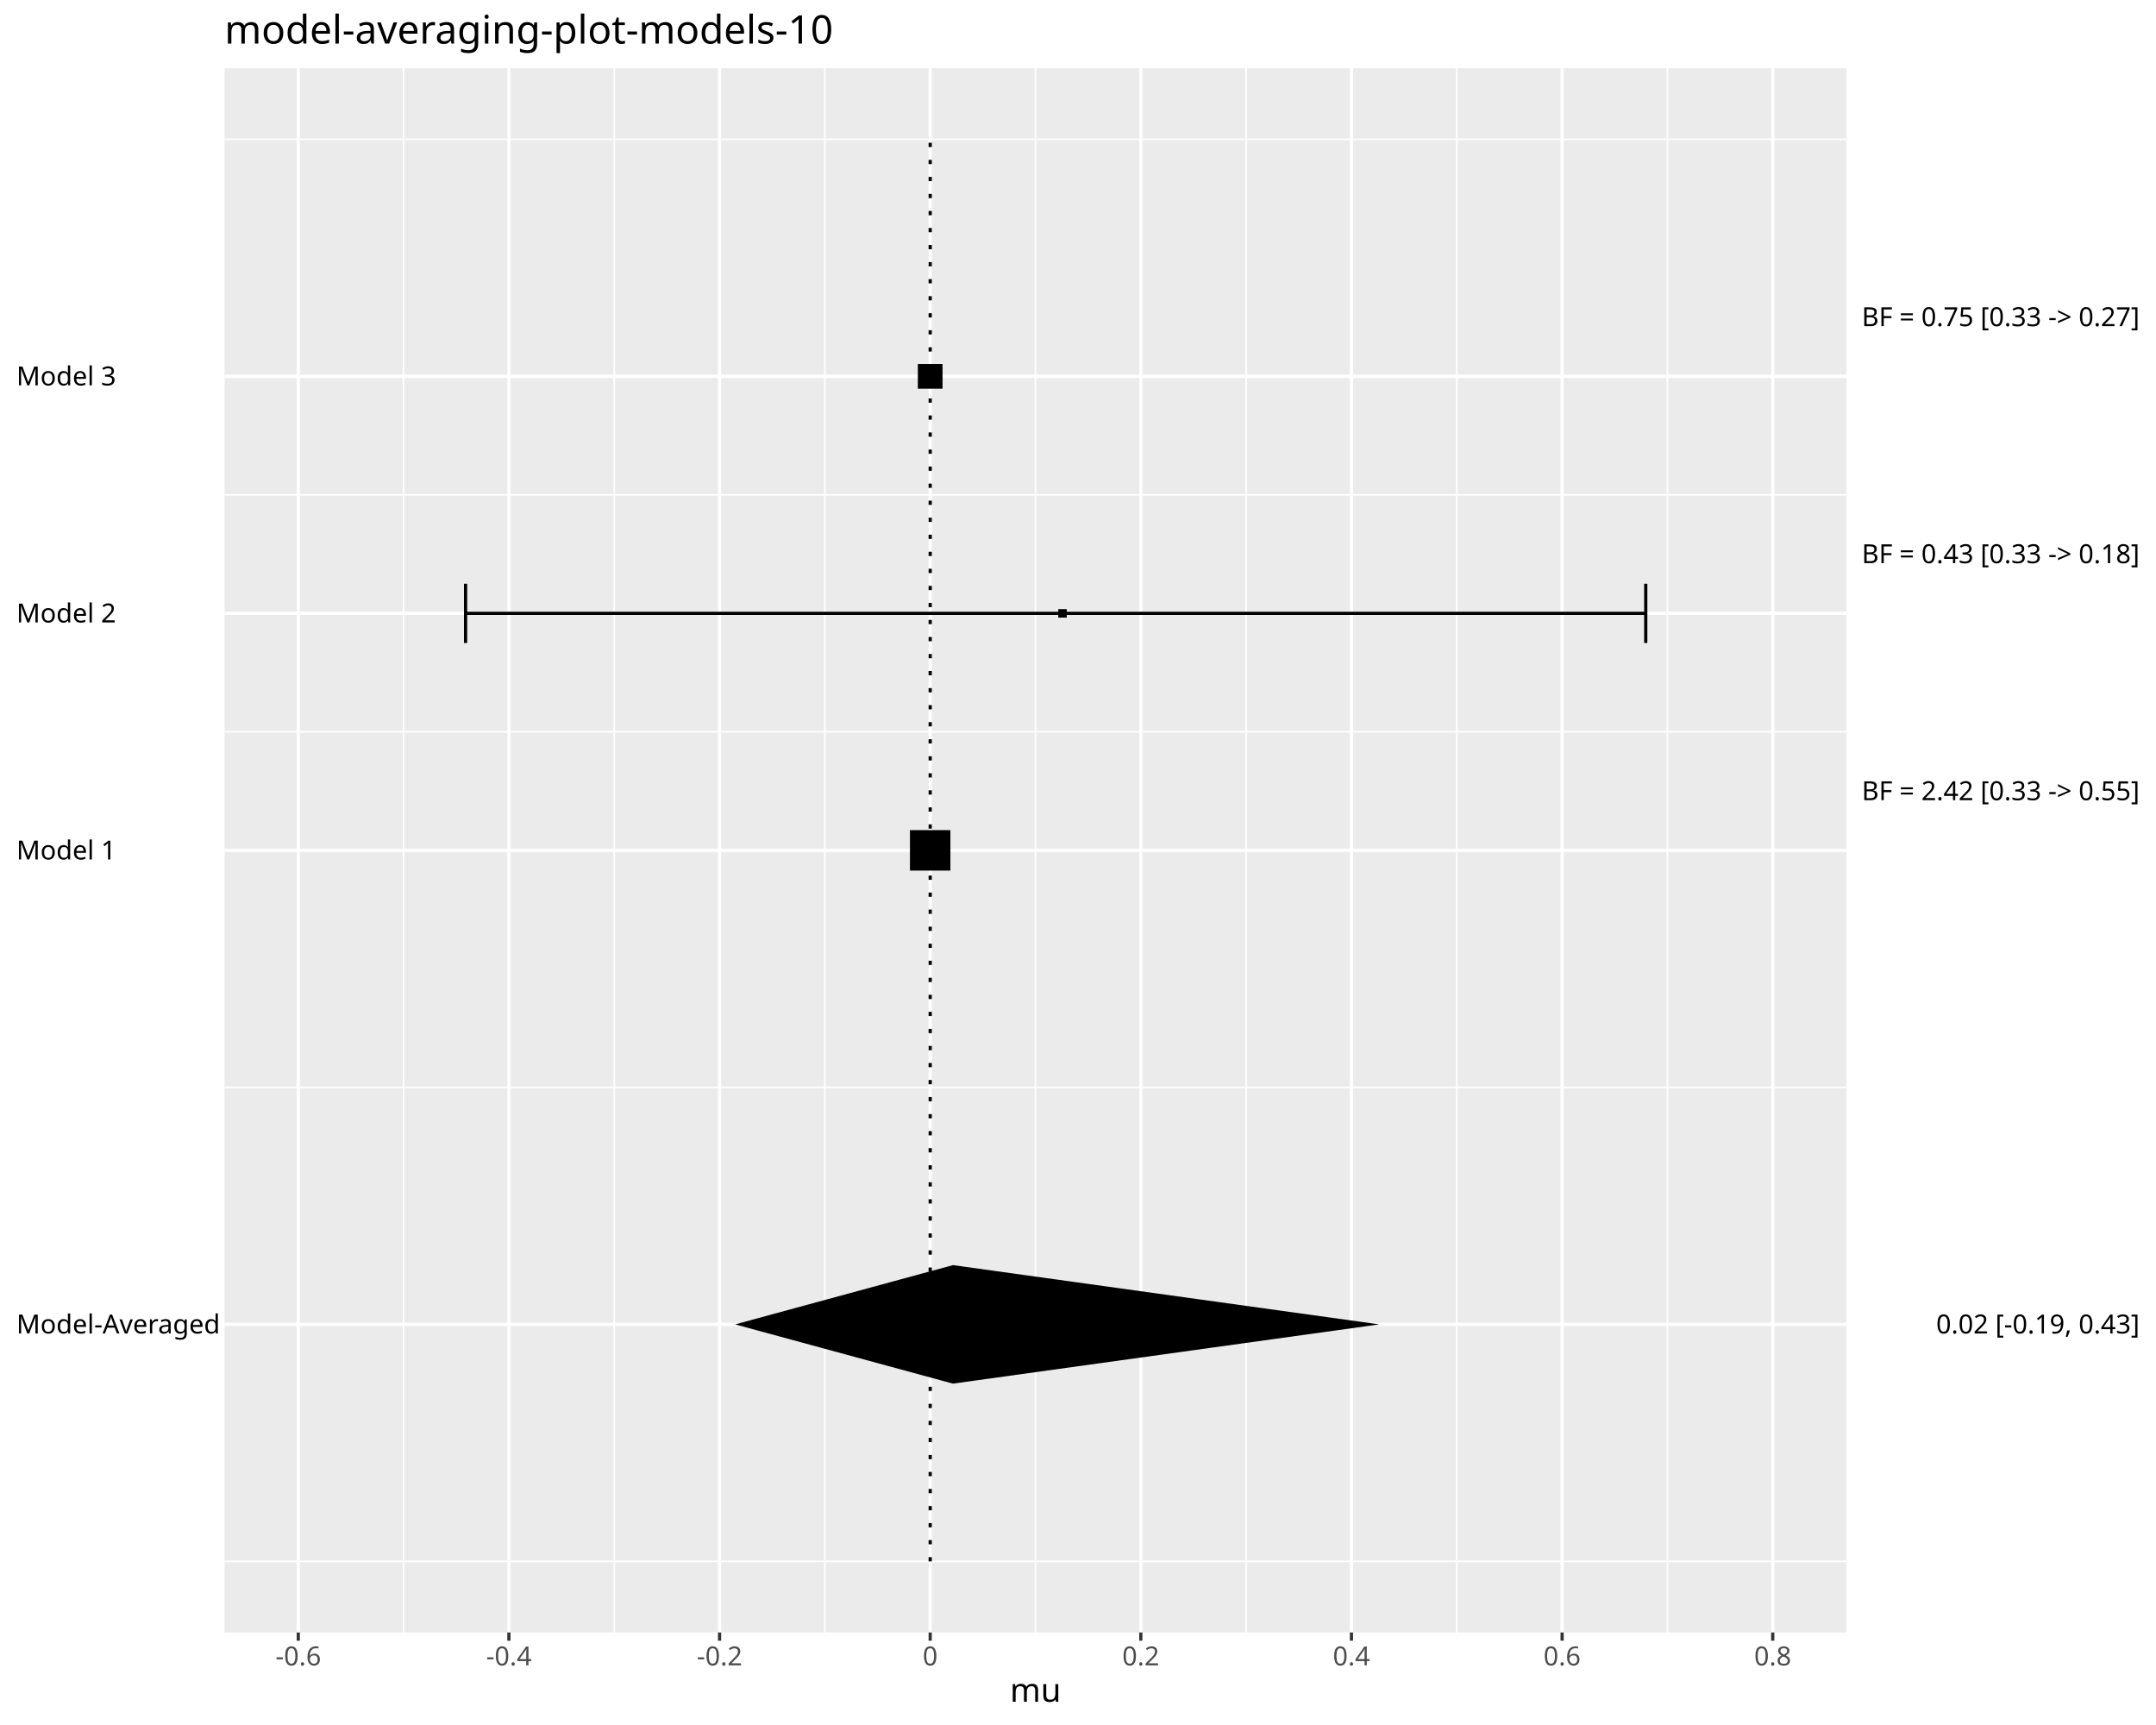
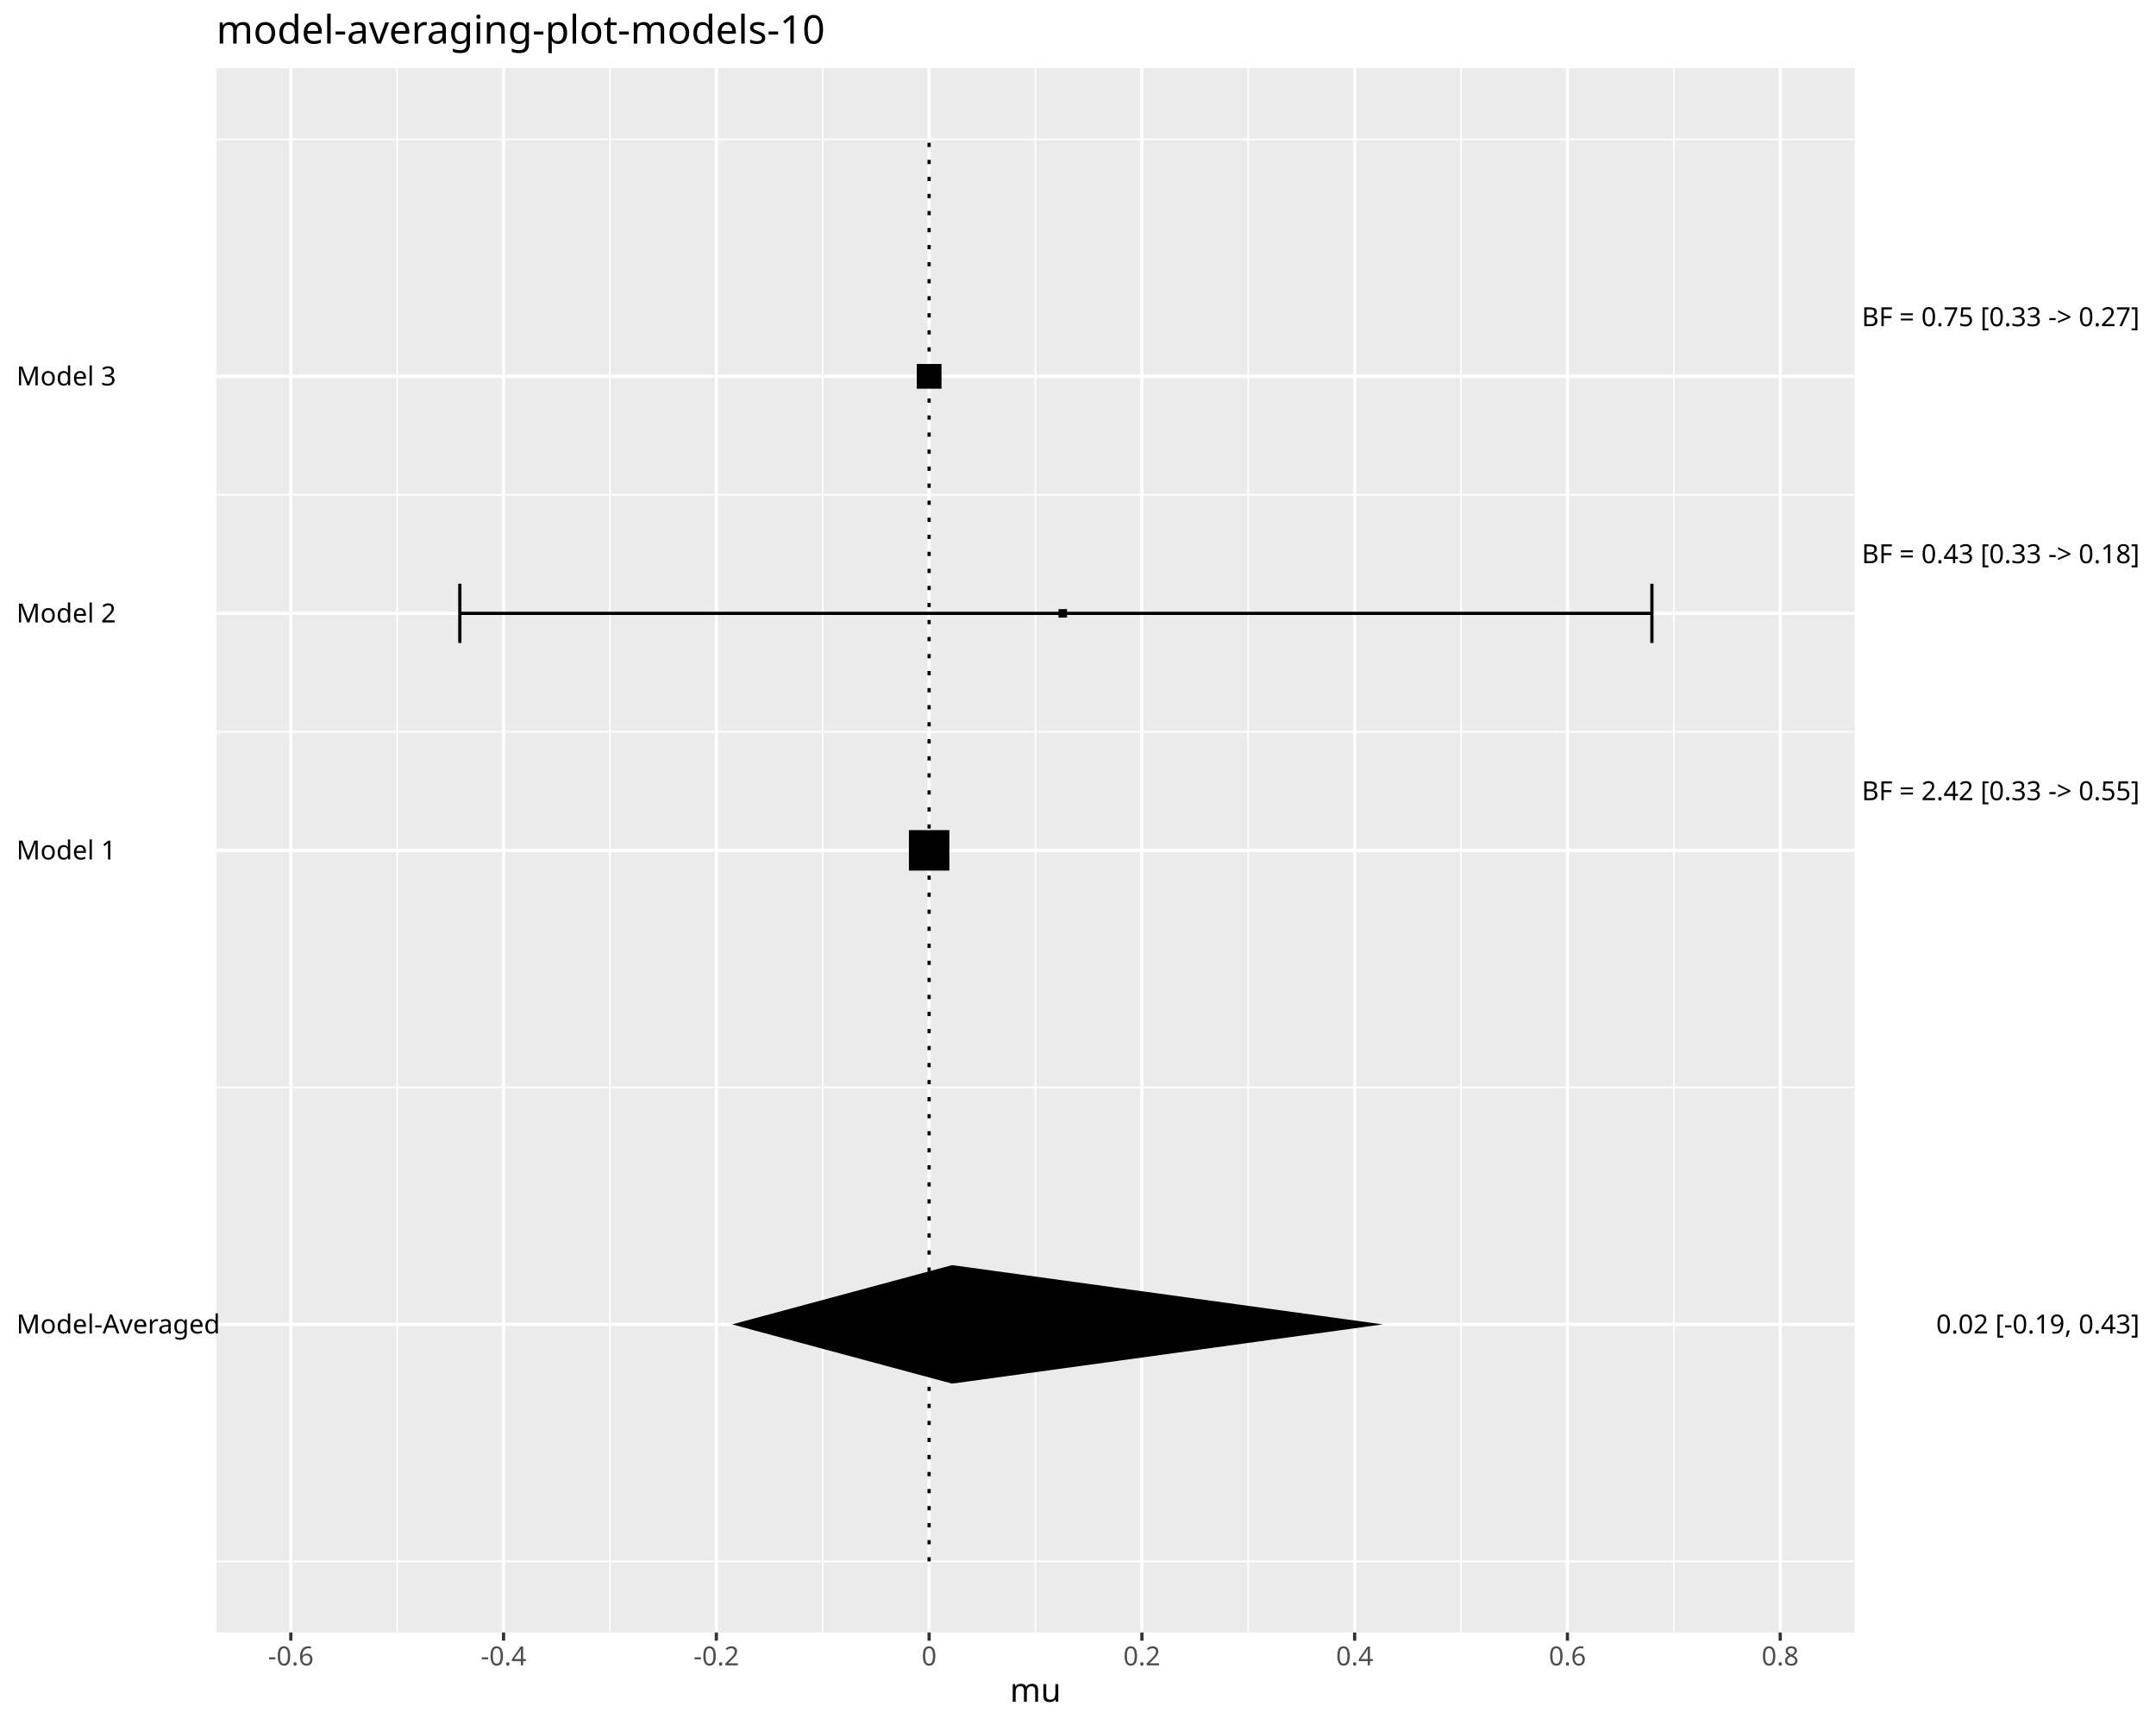
<svg xmlns="http://www.w3.org/2000/svg" class="svglite" data-engine-version="2.0" width="720.00pt" height="576.00pt" viewBox="0 0 720.00 576.00">
  <defs>
    <style type="text/css">
    .svglite line, .svglite polyline, .svglite polygon, .svglite path, .svglite rect, .svglite circle {
      fill: none;
      stroke: #000000;
      stroke-linecap: round;
      stroke-linejoin: round;
      stroke-miterlimit: 10.00;
    }
  </style>
  </defs>
  <rect width="100%" height="100%" style="stroke: none; fill: #FFFFFF;" />
  <defs>
    <clipPath id="cpMC4wMHw3MjAuMDB8MC4wMHw1NzYuMDA=">
      <rect x="0.00" y="0.00" width="720.00" height="576.00" />
    </clipPath>
  </defs>
  <g clip-path="url(#cpMC4wMHw3MjAuMDB8MC4wMHw1NzYuMDA=)">
-     <rect x="0.00" y="0.00" width="720.00" height="576.00" style="stroke-width: 1.07; stroke: #FFFFFF; fill: #FFFFFF;" />
+     <rect x="0" y="0.00" width="720.00" height="576.00" style="stroke-width: 1.07; stroke: #FFFFFF; fill: #FFFFFF;" />
  </g>
  <defs>
-     <clipPath id="cpNzQuOTl8NjE2LjYzfDIyLjc4fDU0NS4xMQ==">
-       <rect x="74.99" y="22.78" width="541.64" height="522.33" />
+     <clipPath id="cpNzIuMjV8NjE5LjM3fDIyLjc4fDU0NS4xMQ==">
+       <rect x="72.25" y="22.78" width="547.12" height="522.33" />
    </clipPath>
  </defs>
-   <g clip-path="url(#cpNzQuOTl8NjE2LjYzfDIyLjc4fDU0NS4xMQ==)">
-     <rect x="74.99" y="22.78" width="541.64" height="522.33" style="stroke-width: 1.07; stroke: none; fill: #EBEBEB;" />
-     <polyline points="74.99,521.37 616.63,521.37 " style="stroke-width: 0.53; stroke: #FFFFFF; stroke-linecap: butt;" />
-     <polyline points="74.99,363.09 616.63,363.09 " style="stroke-width: 0.53; stroke: #FFFFFF; stroke-linecap: butt;" />
-     <polyline points="74.99,244.38 616.63,244.38 " style="stroke-width: 0.53; stroke: #FFFFFF; stroke-linecap: butt;" />
-     <polyline points="74.99,165.24 616.63,165.24 " style="stroke-width: 0.53; stroke: #FFFFFF; stroke-linecap: butt;" />
-     <polyline points="74.99,46.53 616.63,46.53 " style="stroke-width: 0.53; stroke: #FFFFFF; stroke-linecap: butt;" />
-     <polyline points="134.78,545.11 134.78,22.78 " style="stroke-width: 0.53; stroke: #FFFFFF; stroke-linecap: butt;" />
-     <polyline points="205.12,545.11 205.12,22.78 " style="stroke-width: 0.53; stroke: #FFFFFF; stroke-linecap: butt;" />
-     <polyline points="275.47,545.11 275.47,22.78 " style="stroke-width: 0.53; stroke: #FFFFFF; stroke-linecap: butt;" />
+   <g clip-path="url(#cpNzIuMjV8NjE5LjM3fDIyLjc4fDU0NS4xMQ==)">
+     <rect x="72.25" y="22.78" width="547.12" height="522.33" style="stroke-width: 1.07; stroke: none; fill: #EBEBEB;" />
+     <polyline points="72.25,521.37 619.37,521.37 " style="stroke-width: 0.53; stroke: #FFFFFF; stroke-linecap: butt;" />
+     <polyline points="72.25,363.09 619.37,363.09 " style="stroke-width: 0.53; stroke: #FFFFFF; stroke-linecap: butt;" />
+     <polyline points="72.25,244.38 619.37,244.38 " style="stroke-width: 0.53; stroke: #FFFFFF; stroke-linecap: butt;" />
+     <polyline points="72.25,165.24 619.37,165.24 " style="stroke-width: 0.53; stroke: #FFFFFF; stroke-linecap: butt;" />
+     <polyline points="72.25,46.53 619.37,46.53 " style="stroke-width: 0.53; stroke: #FFFFFF; stroke-linecap: butt;" />
+     <polyline points="132.65,545.11 132.65,22.78 " style="stroke-width: 0.53; stroke: #FFFFFF; stroke-linecap: butt;" />
+     <polyline points="203.70,545.11 203.70,22.78 " style="stroke-width: 0.53; stroke: #FFFFFF; stroke-linecap: butt;" />
+     <polyline points="274.76,545.11 274.76,22.78 " style="stroke-width: 0.53; stroke: #FFFFFF; stroke-linecap: butt;" />
    <polyline points="345.81,545.11 345.81,22.78 " style="stroke-width: 0.53; stroke: #FFFFFF; stroke-linecap: butt;" />
-     <polyline points="416.15,545.11 416.15,22.78 " style="stroke-width: 0.53; stroke: #FFFFFF; stroke-linecap: butt;" />
-     <polyline points="486.50,545.11 486.50,22.78 " style="stroke-width: 0.53; stroke: #FFFFFF; stroke-linecap: butt;" />
-     <polyline points="556.84,545.11 556.84,22.78 " style="stroke-width: 0.53; stroke: #FFFFFF; stroke-linecap: butt;" />
-     <polyline points="74.99,442.23 616.63,442.23 " style="stroke-width: 1.07; stroke: #FFFFFF; stroke-linecap: butt;" />
-     <polyline points="74.99,283.95 616.63,283.95 " style="stroke-width: 1.07; stroke: #FFFFFF; stroke-linecap: butt;" />
-     <polyline points="74.99,204.81 616.63,204.81 " style="stroke-width: 1.07; stroke: #FFFFFF; stroke-linecap: butt;" />
-     <polyline points="74.99,125.67 616.63,125.67 " style="stroke-width: 1.07; stroke: #FFFFFF; stroke-linecap: butt;" />
-     <polyline points="99.61,545.11 99.61,22.78 " style="stroke-width: 1.07; stroke: #FFFFFF; stroke-linecap: butt;" />
-     <polyline points="169.95,545.11 169.95,22.78 " style="stroke-width: 1.07; stroke: #FFFFFF; stroke-linecap: butt;" />
-     <polyline points="240.30,545.11 240.30,22.78 " style="stroke-width: 1.07; stroke: #FFFFFF; stroke-linecap: butt;" />
-     <polyline points="310.64,545.11 310.64,22.78 " style="stroke-width: 1.07; stroke: #FFFFFF; stroke-linecap: butt;" />
-     <polyline points="380.98,545.11 380.98,22.78 " style="stroke-width: 1.07; stroke: #FFFFFF; stroke-linecap: butt;" />
-     <polyline points="451.32,545.11 451.32,22.78 " style="stroke-width: 1.07; stroke: #FFFFFF; stroke-linecap: butt;" />
-     <polyline points="521.67,545.11 521.67,22.78 " style="stroke-width: 1.07; stroke: #FFFFFF; stroke-linecap: butt;" />
-     <polyline points="592.01,545.11 592.01,22.78 " style="stroke-width: 1.07; stroke: #FFFFFF; stroke-linecap: butt;" />
-     <polyline points="549.60,214.70 549.60,194.91 " style="stroke-width: 1.07; stroke-linecap: butt;" />
-     <polyline points="549.60,204.81 155.48,204.81 " style="stroke-width: 1.07; stroke-linecap: butt;" />
-     <polyline points="155.48,214.70 155.48,194.91 " style="stroke-width: 1.07; stroke-linecap: butt;" />
-     <polygon points="303.88,290.70 317.39,290.70 317.39,277.19 303.88,277.19 " style="stroke-width: 0.71; stroke: none; fill: #000000;" />
-     <polygon points="353.41,206.23 356.25,206.23 356.25,203.39 353.41,203.39 " style="stroke-width: 0.71; stroke: none; fill: #000000;" />
-     <polygon points="306.52,129.79 314.76,129.79 314.76,121.54 306.52,121.54 " style="stroke-width: 0.71; stroke: none; fill: #000000;" />
-     <polygon points="245.50,442.23 318.23,422.44 460.62,442.23 318.23,462.01 " style="stroke-width: 1.07; stroke: none; stroke-linecap: butt; fill: #000000;" />
-     <polyline points="310.64,521.37 310.64,46.53 " style="stroke-width: 1.07; stroke-dasharray: 1.42,4.27; stroke-linecap: butt;" />
+     <polyline points="416.86,545.11 416.86,22.78 " style="stroke-width: 0.53; stroke: #FFFFFF; stroke-linecap: butt;" />
+     <polyline points="487.92,545.11 487.92,22.78 " style="stroke-width: 0.53; stroke: #FFFFFF; stroke-linecap: butt;" />
+     <polyline points="558.97,545.11 558.97,22.78 " style="stroke-width: 0.53; stroke: #FFFFFF; stroke-linecap: butt;" />
+     <polyline points="72.25,442.23 619.37,442.23 " style="stroke-width: 1.07; stroke: #FFFFFF; stroke-linecap: butt;" />
+     <polyline points="72.25,283.95 619.37,283.95 " style="stroke-width: 1.07; stroke: #FFFFFF; stroke-linecap: butt;" />
+     <polyline points="72.25,204.81 619.37,204.81 " style="stroke-width: 1.07; stroke: #FFFFFF; stroke-linecap: butt;" />
+     <polyline points="72.25,125.67 619.37,125.67 " style="stroke-width: 1.07; stroke: #FFFFFF; stroke-linecap: butt;" />
+     <polyline points="97.12,545.11 97.12,22.78 " style="stroke-width: 1.07; stroke: #FFFFFF; stroke-linecap: butt;" />
+     <polyline points="168.17,545.11 168.17,22.78 " style="stroke-width: 1.07; stroke: #FFFFFF; stroke-linecap: butt;" />
+     <polyline points="239.23,545.11 239.23,22.78 " style="stroke-width: 1.07; stroke: #FFFFFF; stroke-linecap: butt;" />
+     <polyline points="310.28,545.11 310.28,22.78 " style="stroke-width: 1.07; stroke: #FFFFFF; stroke-linecap: butt;" />
+     <polyline points="381.34,545.11 381.34,22.78 " style="stroke-width: 1.07; stroke: #FFFFFF; stroke-linecap: butt;" />
+     <polyline points="452.39,545.11 452.39,22.78 " style="stroke-width: 1.07; stroke: #FFFFFF; stroke-linecap: butt;" />
+     <polyline points="523.45,545.11 523.45,22.78 " style="stroke-width: 1.07; stroke: #FFFFFF; stroke-linecap: butt;" />
+     <polyline points="594.50,545.11 594.50,22.78 " style="stroke-width: 1.07; stroke: #FFFFFF; stroke-linecap: butt;" />
+     <polyline points="551.66,214.70 551.66,194.91 " style="stroke-width: 1.07; stroke-linecap: butt;" />
+     <polyline points="551.66,204.81 153.56,204.81 " style="stroke-width: 1.07; stroke-linecap: butt;" />
+     <polyline points="153.56,214.70 153.56,194.91 " style="stroke-width: 1.07; stroke-linecap: butt;" />
+     <polygon points="303.53,290.70 317.04,290.70 317.04,277.19 303.53,277.19 " style="stroke-width: 0.71; stroke: none; fill: #000000;" />
+     <polygon points="353.50,206.23 356.34,206.23 356.34,203.39 353.50,203.39 " style="stroke-width: 0.71; stroke: none; fill: #000000;" />
+     <polygon points="306.16,129.79 314.41,129.79 314.41,121.54 306.16,121.54 " style="stroke-width: 0.71; stroke: none; fill: #000000;" />
+     <polygon points="244.48,442.23 317.95,422.44 461.78,442.23 317.95,462.01 " style="stroke-width: 1.07; stroke: none; stroke-linecap: butt; fill: #000000;" />
+     <polyline points="310.28,521.37 310.28,46.53 " style="stroke-width: 1.07; stroke-dasharray: 1.42,4.27; stroke-linecap: butt;" />
  </g>
  <g clip-path="url(#cpMC4wMHw3MjAuMDB8MC4wMHw1NzYuMDA=)">
    <text x="5.48" y="445.26" style="font-size: 8.80px; font-family: sans;" textLength="64.58px" lengthAdjust="spacingAndGlyphs">Model-Averaged</text>
    <text x="5.48" y="286.98" style="font-size: 8.80px; font-family: sans;" textLength="31.31px" lengthAdjust="spacingAndGlyphs">Model 1</text>
    <text x="5.48" y="207.84" style="font-size: 8.80px; font-family: sans;" textLength="31.31px" lengthAdjust="spacingAndGlyphs">Model 2</text>
    <text x="5.48" y="128.69" style="font-size: 8.80px; font-family: sans;" textLength="31.31px" lengthAdjust="spacingAndGlyphs">Model 3</text>
    <text x="714.52" y="445.26" text-anchor="end" style="font-size: 8.80px; font-family: sans;" textLength="66.54px" lengthAdjust="spacingAndGlyphs">0.02 [-0.19, 0.43]</text>
    <text x="714.52" y="267.19" text-anchor="end" style="font-size: 8.80px; font-family: sans;" textLength="92.96px" lengthAdjust="spacingAndGlyphs">BF = 2.42 [0.33 -&gt; 0.55]</text>
    <text x="714.52" y="188.05" text-anchor="end" style="font-size: 8.80px; font-family: sans;" textLength="92.96px" lengthAdjust="spacingAndGlyphs">BF = 0.43 [0.33 -&gt; 0.18]</text>
    <text x="714.52" y="108.91" text-anchor="end" style="font-size: 8.80px; font-family: sans;" textLength="92.96px" lengthAdjust="spacingAndGlyphs">BF = 0.75 [0.33 -&gt; 0.27]</text>
-     <polyline points="99.61,547.85 99.61,545.11 " style="stroke-width: 1.07; stroke: #333333; stroke-linecap: butt;" />
-     <polyline points="169.95,547.85 169.95,545.11 " style="stroke-width: 1.07; stroke: #333333; stroke-linecap: butt;" />
-     <polyline points="240.30,547.85 240.30,545.11 " style="stroke-width: 1.07; stroke: #333333; stroke-linecap: butt;" />
-     <polyline points="310.64,547.85 310.64,545.11 " style="stroke-width: 1.07; stroke: #333333; stroke-linecap: butt;" />
-     <polyline points="380.98,547.85 380.98,545.11 " style="stroke-width: 1.07; stroke: #333333; stroke-linecap: butt;" />
-     <polyline points="451.32,547.85 451.32,545.11 " style="stroke-width: 1.07; stroke: #333333; stroke-linecap: butt;" />
-     <polyline points="521.67,547.85 521.67,545.11 " style="stroke-width: 1.07; stroke: #333333; stroke-linecap: butt;" />
-     <polyline points="592.01,547.85 592.01,545.11 " style="stroke-width: 1.07; stroke: #333333; stroke-linecap: butt;" />
-     <text x="99.61" y="556.10" text-anchor="middle" style="font-size: 8.80px; fill: #4D4D4D; font-family: sans;" textLength="15.16px" lengthAdjust="spacingAndGlyphs">-0.6</text>
-     <text x="169.95" y="556.10" text-anchor="middle" style="font-size: 8.80px; fill: #4D4D4D; font-family: sans;" textLength="15.16px" lengthAdjust="spacingAndGlyphs">-0.4</text>
-     <text x="240.30" y="556.10" text-anchor="middle" style="font-size: 8.80px; fill: #4D4D4D; font-family: sans;" textLength="15.16px" lengthAdjust="spacingAndGlyphs">-0.2</text>
-     <text x="310.64" y="556.10" text-anchor="middle" style="font-size: 8.80px; fill: #4D4D4D; font-family: sans;" textLength="4.89px" lengthAdjust="spacingAndGlyphs">0</text>
-     <text x="380.98" y="556.10" text-anchor="middle" style="font-size: 8.80px; fill: #4D4D4D; font-family: sans;" textLength="12.23px" lengthAdjust="spacingAndGlyphs">0.2</text>
-     <text x="451.32" y="556.10" text-anchor="middle" style="font-size: 8.80px; fill: #4D4D4D; font-family: sans;" textLength="12.23px" lengthAdjust="spacingAndGlyphs">0.4</text>
-     <text x="521.67" y="556.10" text-anchor="middle" style="font-size: 8.80px; fill: #4D4D4D; font-family: sans;" textLength="12.23px" lengthAdjust="spacingAndGlyphs">0.6</text>
-     <text x="592.01" y="556.10" text-anchor="middle" style="font-size: 8.80px; fill: #4D4D4D; font-family: sans;" textLength="12.23px" lengthAdjust="spacingAndGlyphs">0.8</text>
+     <polyline points="97.12,547.85 97.12,545.11 " style="stroke-width: 1.07; stroke: #333333; stroke-linecap: butt;" />
+     <polyline points="168.17,547.85 168.17,545.11 " style="stroke-width: 1.07; stroke: #333333; stroke-linecap: butt;" />
+     <polyline points="239.23,547.85 239.23,545.11 " style="stroke-width: 1.07; stroke: #333333; stroke-linecap: butt;" />
+     <polyline points="310.28,547.85 310.28,545.11 " style="stroke-width: 1.07; stroke: #333333; stroke-linecap: butt;" />
+     <polyline points="381.34,547.85 381.34,545.11 " style="stroke-width: 1.07; stroke: #333333; stroke-linecap: butt;" />
+     <polyline points="452.39,547.85 452.39,545.11 " style="stroke-width: 1.07; stroke: #333333; stroke-linecap: butt;" />
+     <polyline points="523.45,547.85 523.45,545.11 " style="stroke-width: 1.07; stroke: #333333; stroke-linecap: butt;" />
+     <polyline points="594.50,547.85 594.50,545.11 " style="stroke-width: 1.07; stroke: #333333; stroke-linecap: butt;" />
+     <text x="97.12" y="556.10" text-anchor="middle" style="font-size: 8.80px; fill: #4D4D4D; font-family: sans;" textLength="15.16px" lengthAdjust="spacingAndGlyphs">-0.6</text>
+     <text x="168.17" y="556.10" text-anchor="middle" style="font-size: 8.80px; fill: #4D4D4D; font-family: sans;" textLength="15.16px" lengthAdjust="spacingAndGlyphs">-0.4</text>
+     <text x="239.23" y="556.10" text-anchor="middle" style="font-size: 8.80px; fill: #4D4D4D; font-family: sans;" textLength="15.16px" lengthAdjust="spacingAndGlyphs">-0.2</text>
+     <text x="310.28" y="556.10" text-anchor="middle" style="font-size: 8.80px; fill: #4D4D4D; font-family: sans;" textLength="4.89px" lengthAdjust="spacingAndGlyphs">0</text>
+     <text x="381.34" y="556.10" text-anchor="middle" style="font-size: 8.80px; fill: #4D4D4D; font-family: sans;" textLength="12.23px" lengthAdjust="spacingAndGlyphs">0.2</text>
+     <text x="452.39" y="556.10" text-anchor="middle" style="font-size: 8.80px; fill: #4D4D4D; font-family: sans;" textLength="12.23px" lengthAdjust="spacingAndGlyphs">0.4</text>
+     <text x="523.45" y="556.10" text-anchor="middle" style="font-size: 8.80px; fill: #4D4D4D; font-family: sans;" textLength="12.23px" lengthAdjust="spacingAndGlyphs">0.6</text>
+     <text x="594.50" y="556.10" text-anchor="middle" style="font-size: 8.80px; fill: #4D4D4D; font-family: sans;" textLength="12.23px" lengthAdjust="spacingAndGlyphs">0.8</text>
    <text x="345.81" y="568.24" text-anchor="middle" style="font-size: 11.00px; font-family: sans;" textLength="15.29px" lengthAdjust="spacingAndGlyphs">mu</text>
-     <text x="74.99" y="14.56" style="font-size: 13.20px; font-family: sans;" textLength="190.05px" lengthAdjust="spacingAndGlyphs">model-averaging-plot-models-10</text>
+     <text x="72.25" y="14.56" style="font-size: 13.20px; font-family: sans;" textLength="190.05px" lengthAdjust="spacingAndGlyphs">model-averaging-plot-models-10</text>
  </g>
</svg>
